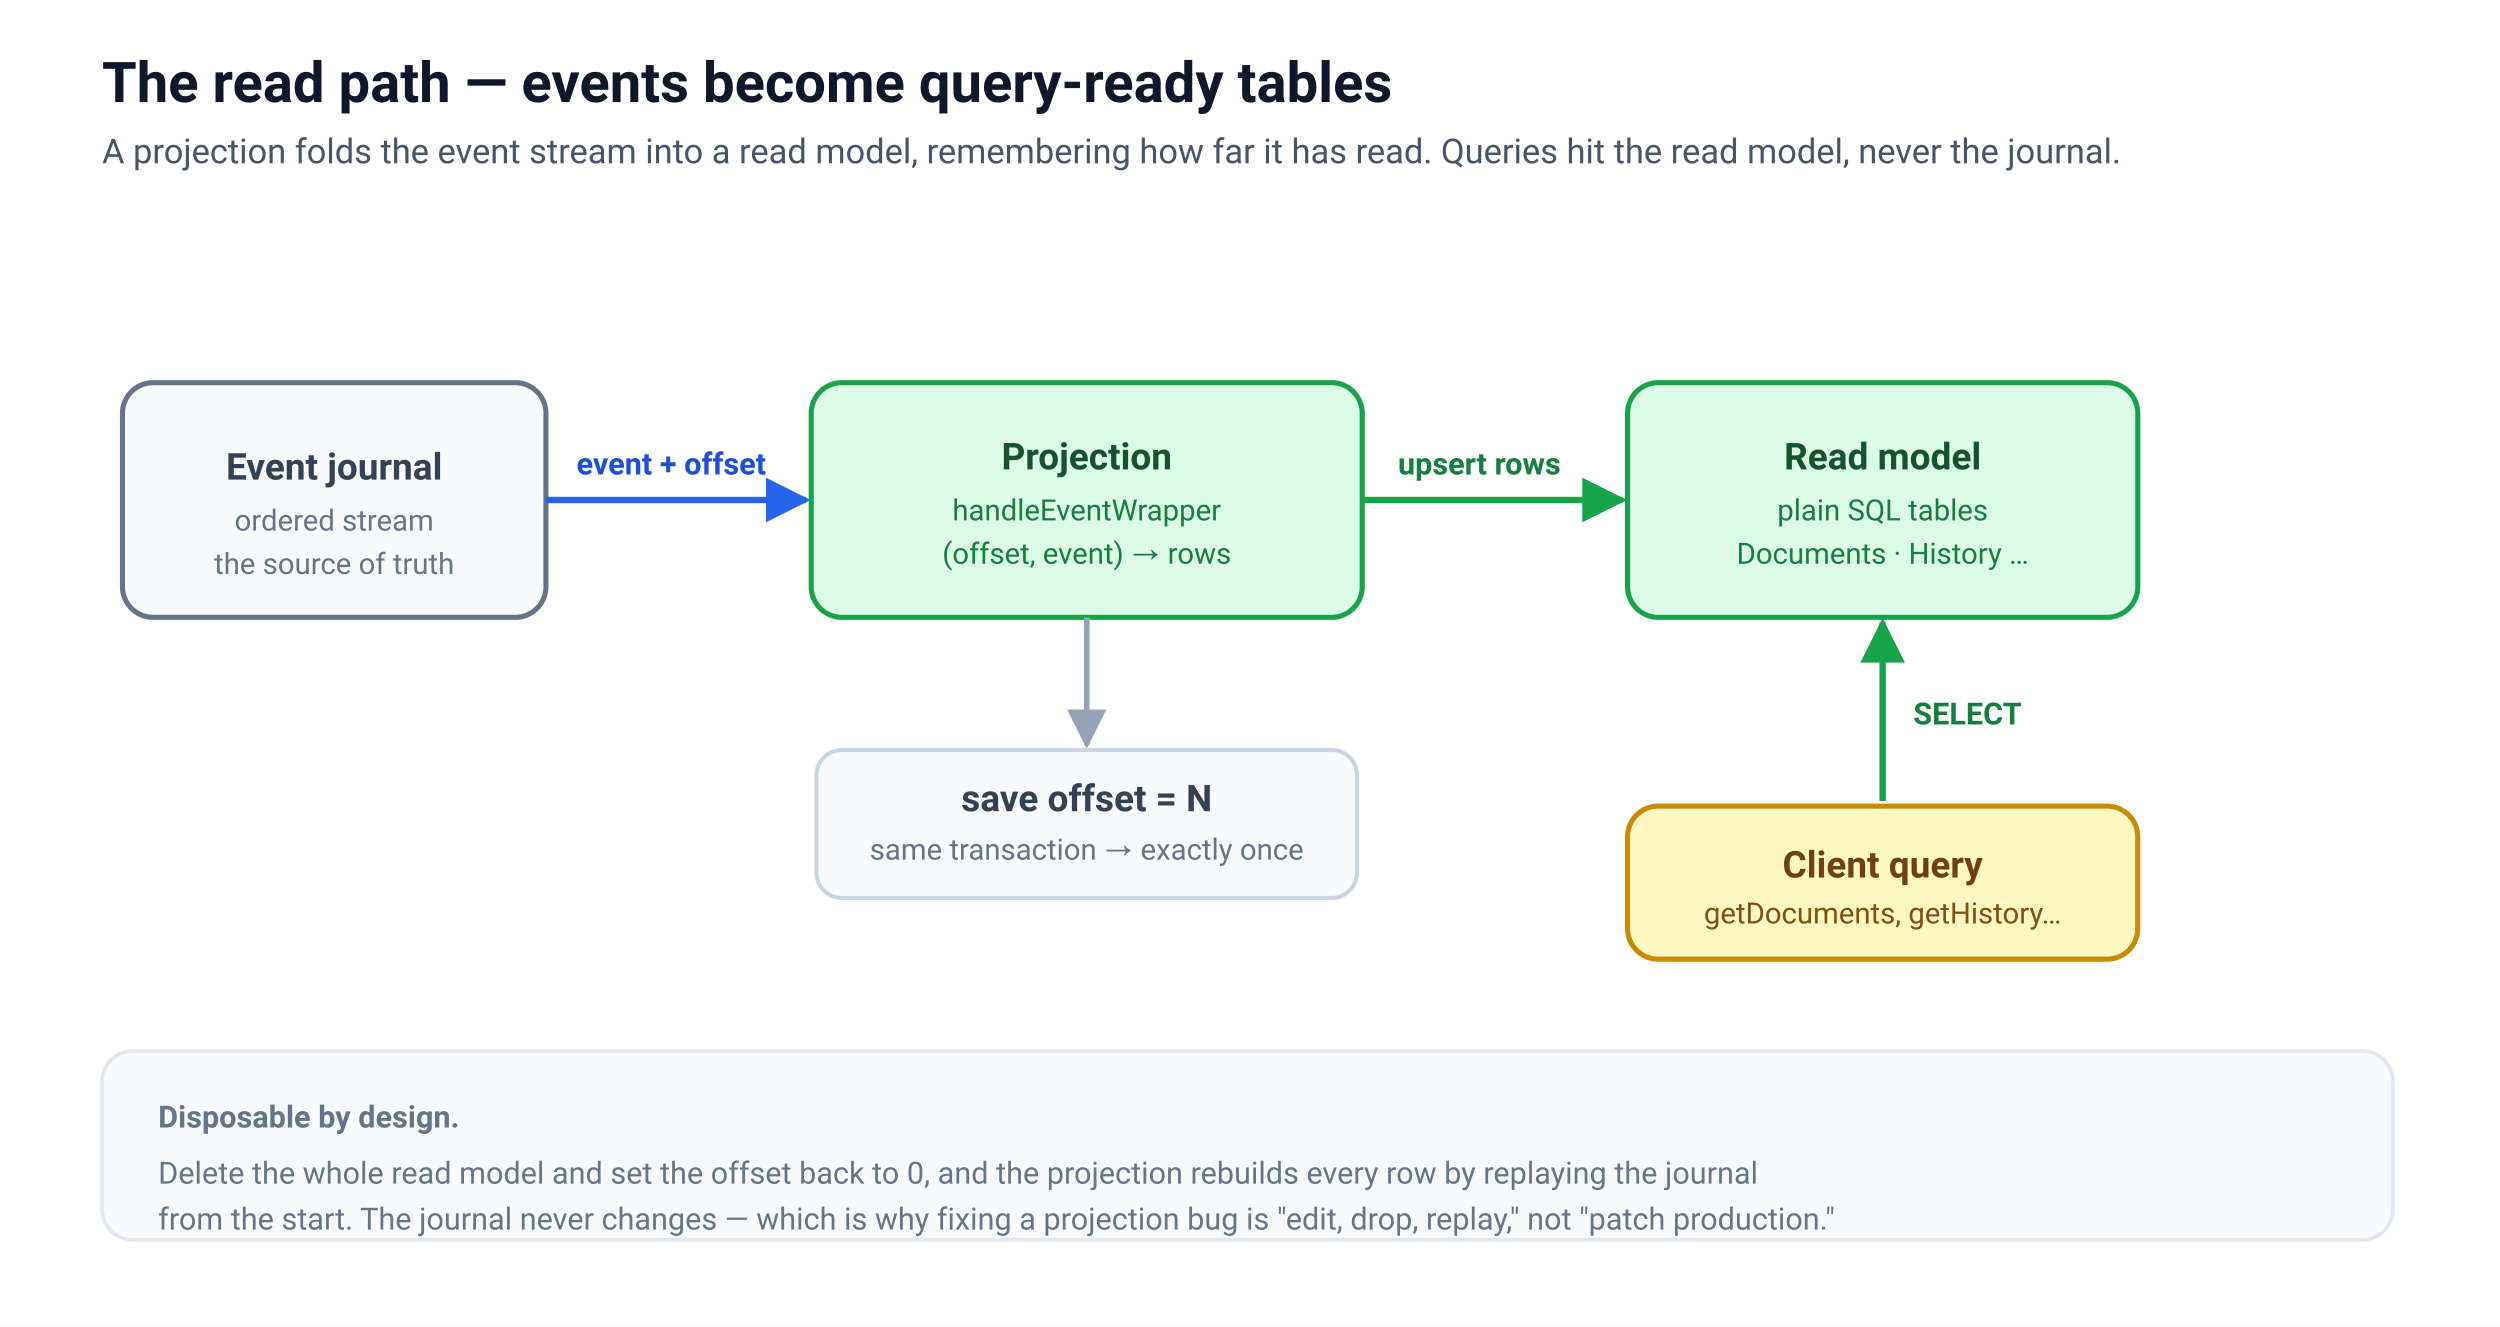
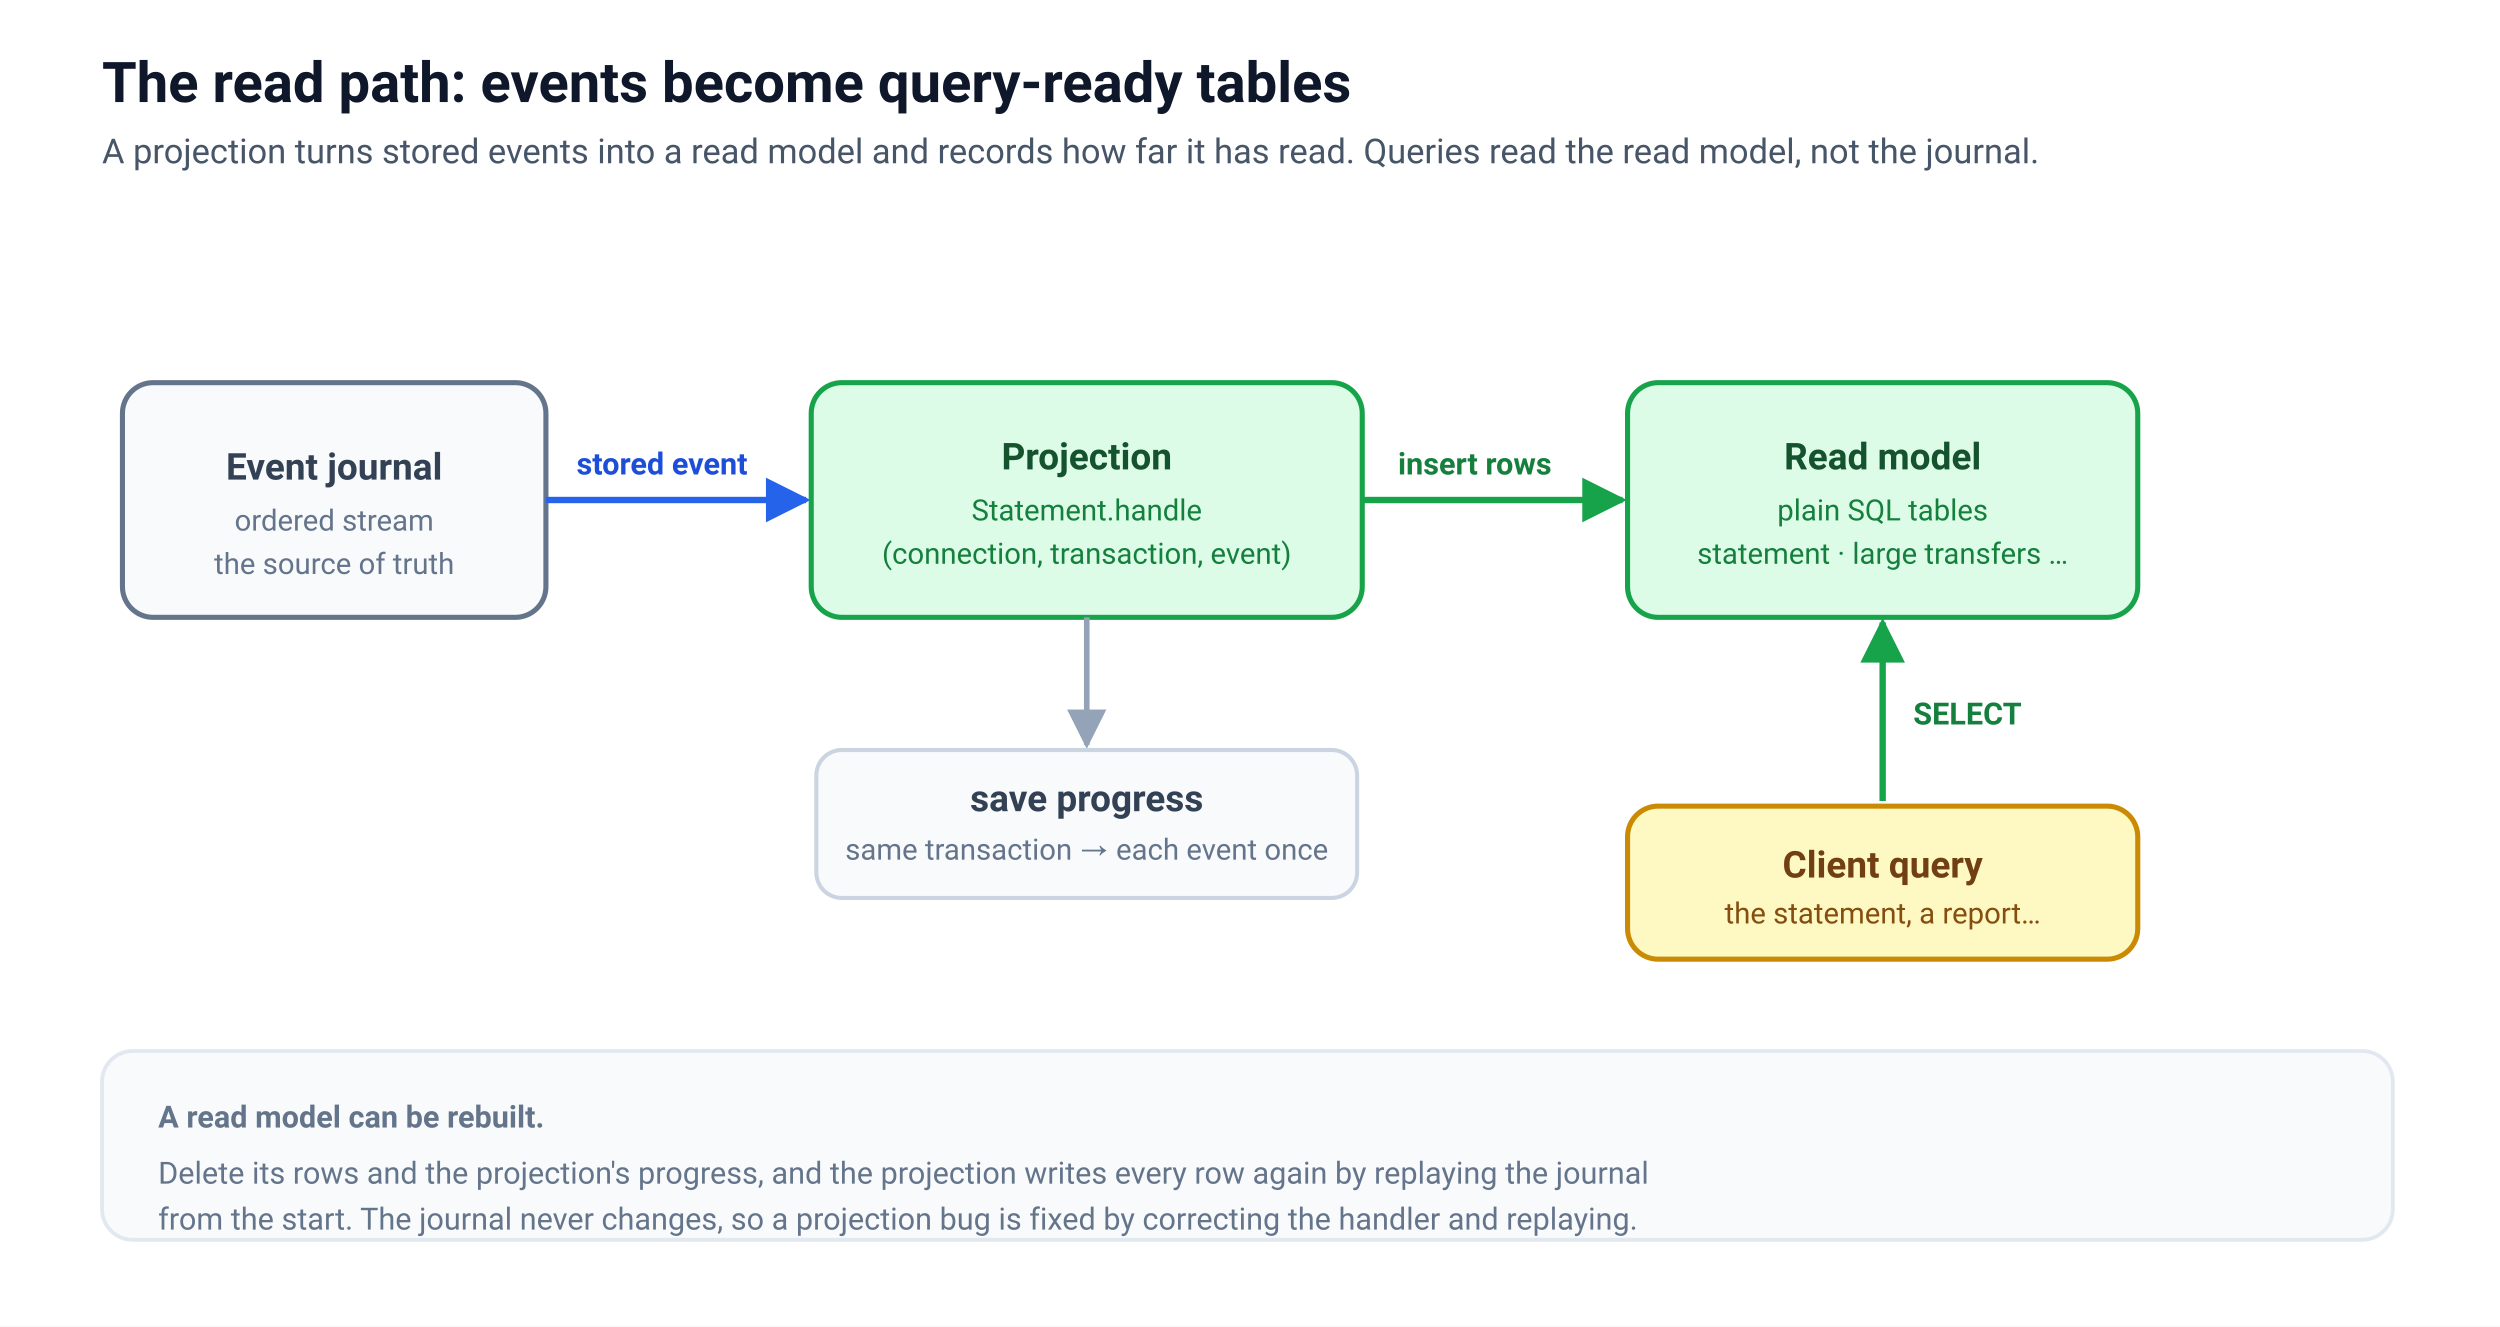
<svg xmlns="http://www.w3.org/2000/svg" viewBox="0 0 980 520" font-family="-apple-system, BlinkMacSystemFont, 'Segoe UI', Roboto, Helvetica, Arial, sans-serif">
  <defs>
    <marker id="r-blue" viewBox="0 0 10 10" refX="9" refY="5" markerWidth="7" markerHeight="7" orient="auto-start-reverse">
      <path d="M0,0 L10,5 L0,10 z" fill="#2563EB" />
    </marker>
    <marker id="r-green" viewBox="0 0 10 10" refX="9" refY="5" markerWidth="7" markerHeight="7" orient="auto-start-reverse">
      <path d="M0,0 L10,5 L0,10 z" fill="#16A34A" />
    </marker>
    <marker id="r-gray" viewBox="0 0 10 10" refX="9" refY="5" markerWidth="7" markerHeight="7" orient="auto-start-reverse">
      <path d="M0,0 L10,5 L0,10 z" fill="#94A3B8" />
    </marker>
    <style>
      .title { font-size:22px; font-weight:700; fill:#0F172A; }
      .subtitle { font-size:13.5px; fill:#475569; }
      .blbl { font-size:14.5px; font-weight:700; }
      .bsub { font-size:11.5px; }
      .edge-blue { fill:none; stroke:#2563EB; stroke-width:2.5; }
      .edge-green { fill:none; stroke:#16A34A; stroke-width:2.5; }
      .edge-gray { fill:none; stroke:#94A3B8; stroke-width:2.2; }
      .elbl { font-size:12px; font-weight:700; }
      .note { font-size:12px; fill:#64748B; }
    </style>
  </defs>
  <rect width="980" height="520" fill="#FFFFFF" />
-   <text class="title" x="40" y="40">The read path — events become query-ready tables</text>
-   <text class="subtitle" x="40" y="64">A projection folds the event stream into a read model, remembering how far it has read. Queries hit the read model, never the journal.</text>
+   <text class="title" x="40" y="40">The read path: events become query-ready tables</text>
+   <text class="subtitle" x="40" y="64">A projection turns stored events into a read model and records how far it has read. Queries read the read model, not the journal.</text>
  <rect x="48" y="150" width="166" height="92" rx="12" fill="#F8FAFC" stroke="#64748B" stroke-width="2" />
  <text class="blbl" x="131" y="188" text-anchor="middle" fill="#334155">Event journal</text>
  <text class="bsub" x="131" y="208" text-anchor="middle" fill="#64748B">ordered stream</text>
  <text class="bsub" x="131" y="225" text-anchor="middle" fill="#64748B">the source of truth</text>
  <path class="edge-blue" d="M214,196 L316,196" marker-end="url(#r-blue)" />
-   <text class="elbl" x="226" y="186" fill="#1D4ED8">event + offset</text>
+   <text class="elbl" x="226" y="186" fill="#1D4ED8">stored event</text>
  <rect x="318" y="150" width="216" height="92" rx="12" fill="#DCFCE7" stroke="#16A34A" stroke-width="2" />
  <text class="blbl" x="426" y="184" text-anchor="middle" fill="#14532D">Projection</text>
-   <text class="bsub" x="426" y="204" text-anchor="middle" fill="#15803D">handleEventWrapper</text>
-   <text class="bsub" x="426" y="221" text-anchor="middle" fill="#15803D">(offset, event) → rows</text>
+   <text class="bsub" x="426" y="204" text-anchor="middle" fill="#15803D">Statement.handle</text>
+   <text class="bsub" x="426" y="221" text-anchor="middle" fill="#15803D">(connection, transaction, event)</text>
  <path class="edge-green" d="M534,196 L636,196" marker-end="url(#r-green)" />
-   <text class="elbl" x="548" y="186" fill="#15803D">upsert rows</text>
+   <text class="elbl" x="548" y="186" fill="#15803D">insert rows</text>
  <rect x="638" y="150" width="200" height="92" rx="12" fill="#DCFCE7" stroke="#16A34A" stroke-width="2" />
  <text class="blbl" x="738" y="184" text-anchor="middle" fill="#14532D">Read model</text>
  <text class="bsub" x="738" y="204" text-anchor="middle" fill="#15803D">plain SQL tables</text>
-   <text class="bsub" x="738" y="221" text-anchor="middle" fill="#15803D">Documents · History …</text>
+   <text class="bsub" x="738" y="221" text-anchor="middle" fill="#15803D">statement · large transfers …</text>
  <path class="edge-gray" d="M426,242 L426,292" marker-end="url(#r-gray)" />
  <rect x="320" y="294" width="212" height="58" rx="10" fill="#F8FAFC" stroke="#CBD5E1" stroke-width="1.6" />
-   <text class="blbl" x="426" y="318" text-anchor="middle" fill="#334155" font-size="13">save offset = N</text>
-   <text class="bsub" x="426" y="337" text-anchor="middle" fill="#64748B">same transaction → exactly once</text>
+   <text class="blbl" x="426" y="318" text-anchor="middle" fill="#334155" font-size="13">save progress</text>
+   <text class="bsub" x="426" y="337" text-anchor="middle" fill="#64748B">same transaction → each event once</text>
  <rect x="638" y="316" width="200" height="60" rx="12" fill="#FEF9C3" stroke="#CA8A04" stroke-width="2" />
  <text class="blbl" x="738" y="344" text-anchor="middle" fill="#713F12" font-size="13.5">Client query</text>
-   <text class="bsub" x="738" y="362" text-anchor="middle" fill="#854D0E">getDocuments, getHistory…</text>
+   <text class="bsub" x="738" y="362" text-anchor="middle" fill="#854D0E">the statement, a report…</text>
  <path class="edge-green" d="M738,314 L738,244" marker-end="url(#r-green)" />
  <text class="elbl" x="750" y="284" fill="#15803D">SELECT</text>
  <rect x="40" y="412" width="898" height="74" rx="12" fill="#F8FAFC" stroke="#E2E8F0" stroke-width="1.5" />
-   <text class="note" x="62" y="442" font-weight="700" fill="#0F172A">Disposable by design.</text>
-   <text class="note" x="62" y="464">Delete the whole read model and set the offset back to 0, and the projection rebuilds every row by replaying the journal</text>
-   <text class="note" x="62" y="482">from the start. The journal never changes — which is why fixing a projection bug is "edit, drop, replay," not "patch production."</text>
+   <text class="note" x="62" y="442" font-weight="700" fill="#0F172A">A read model can be rebuilt.</text>
+   <text class="note" x="62" y="464">Delete its rows and the projection's progress, and the projection writes every row again by replaying the journal</text>
+   <text class="note" x="62" y="482">from the start. The journal never changes, so a projection bug is fixed by correcting the handler and replaying.</text>
</svg>
